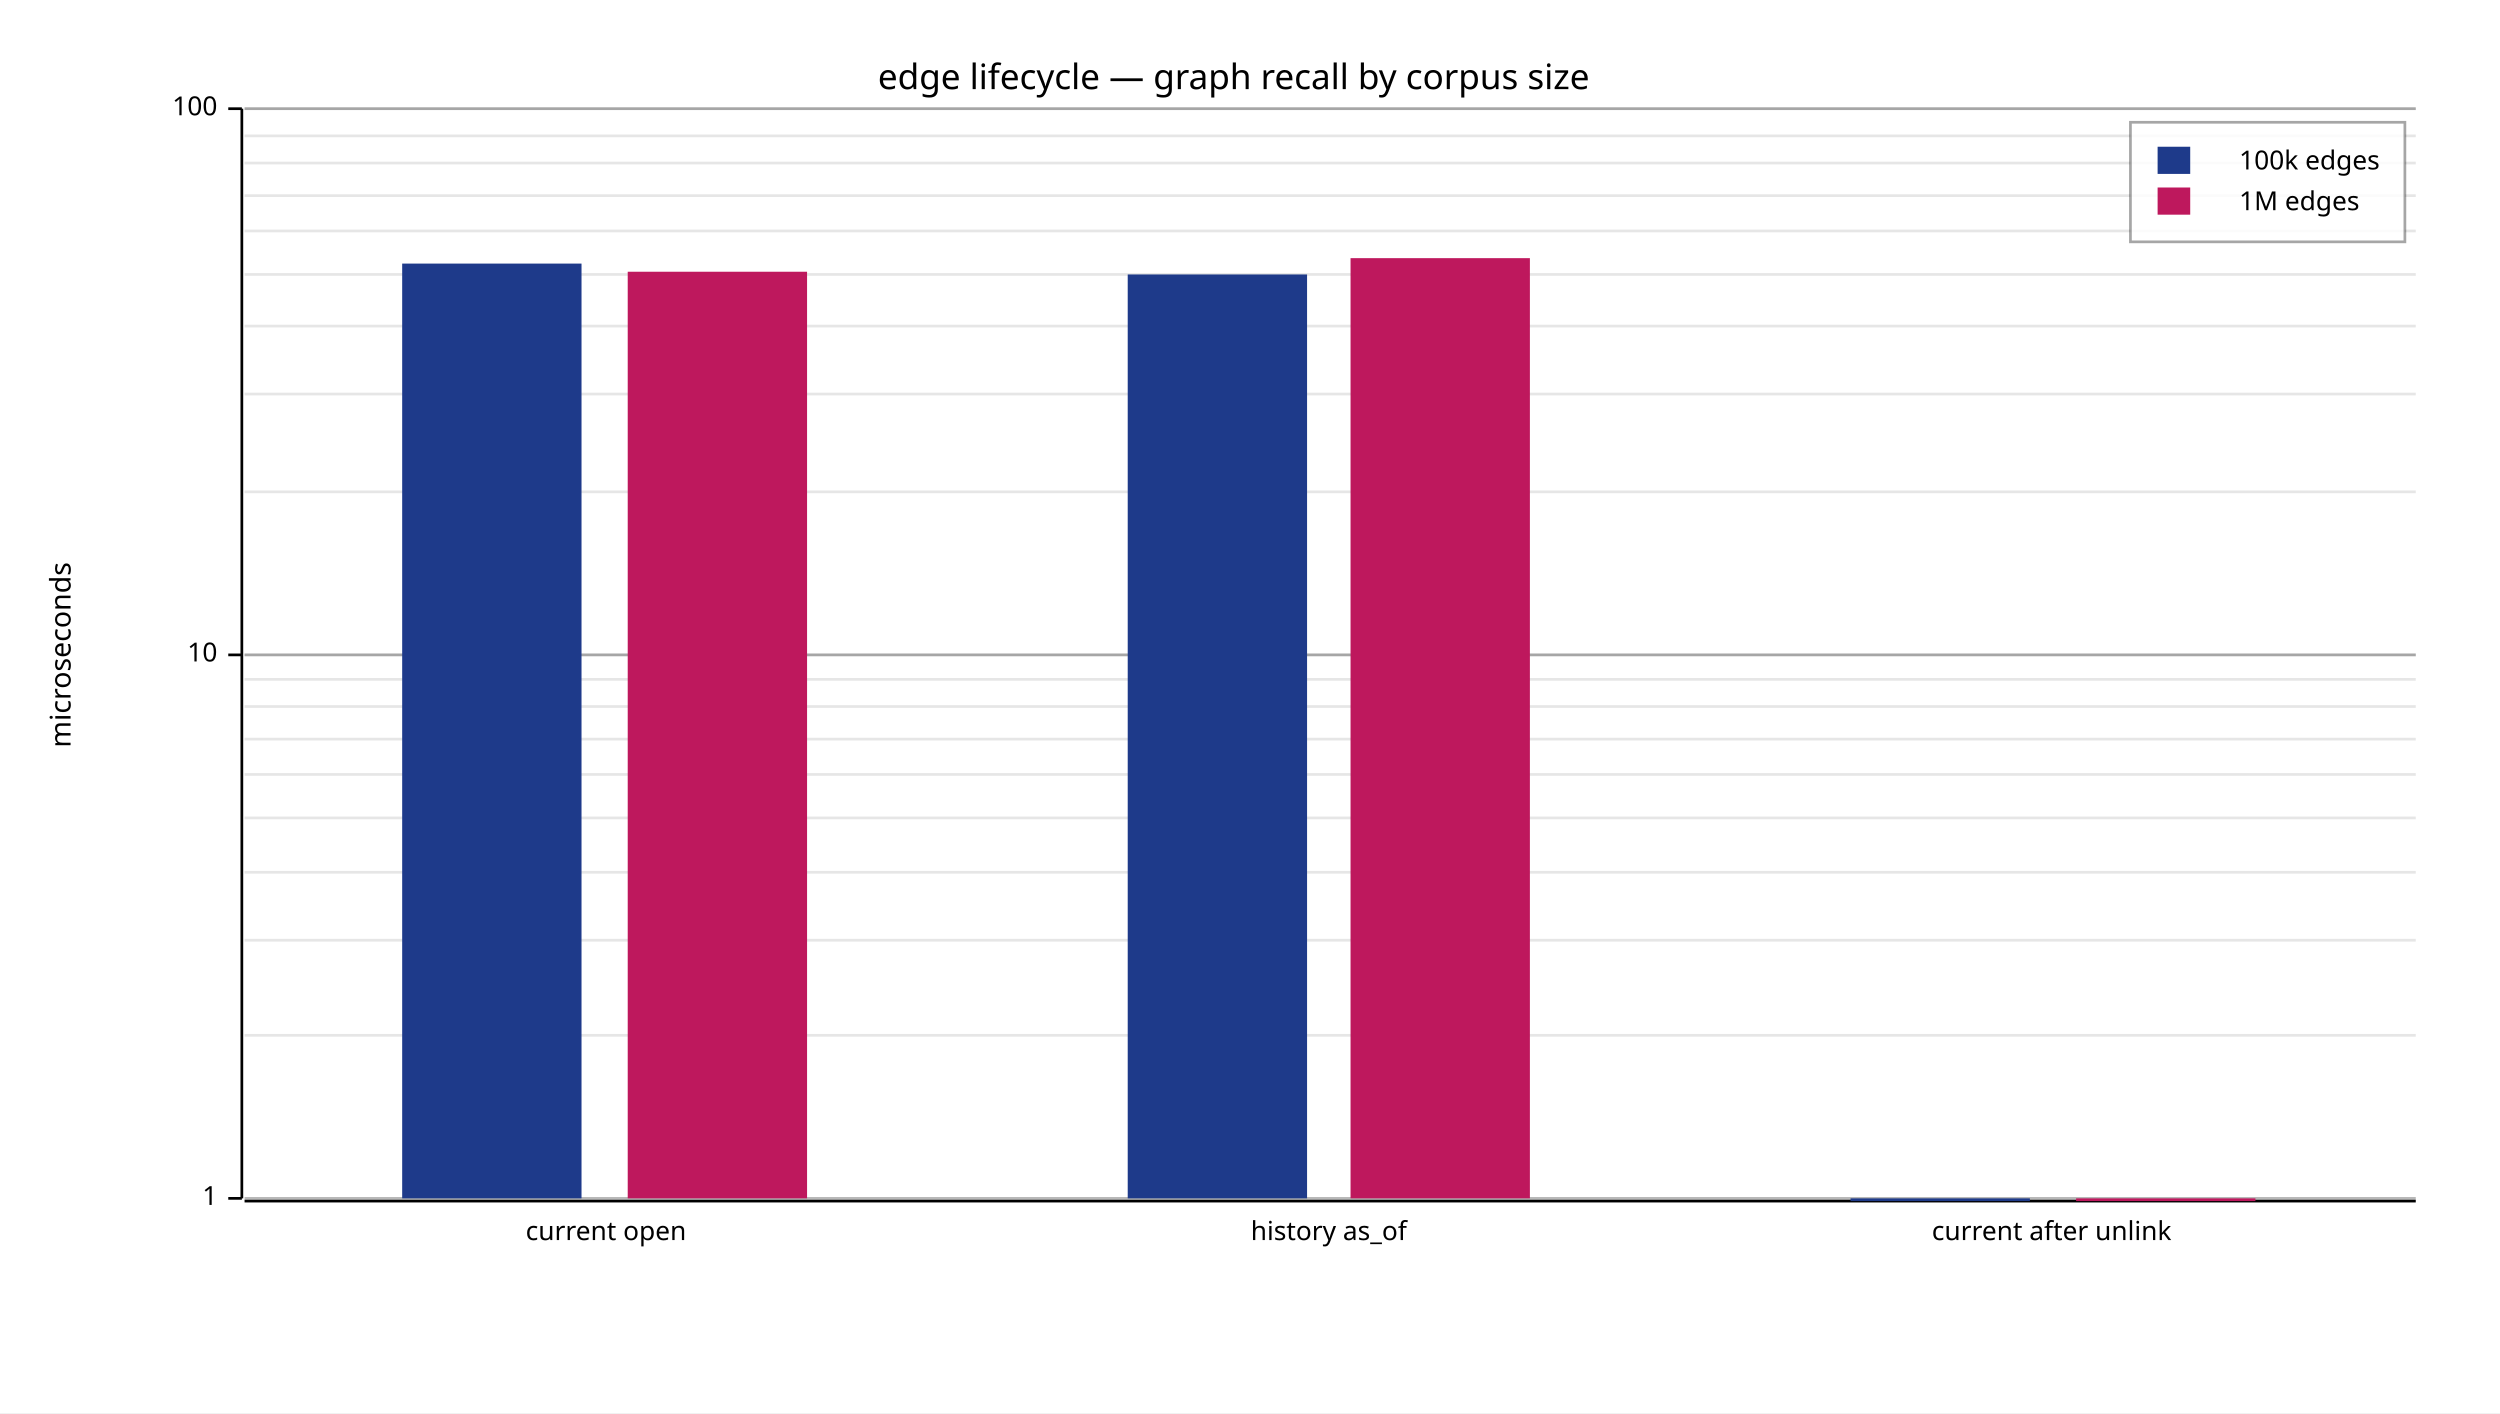
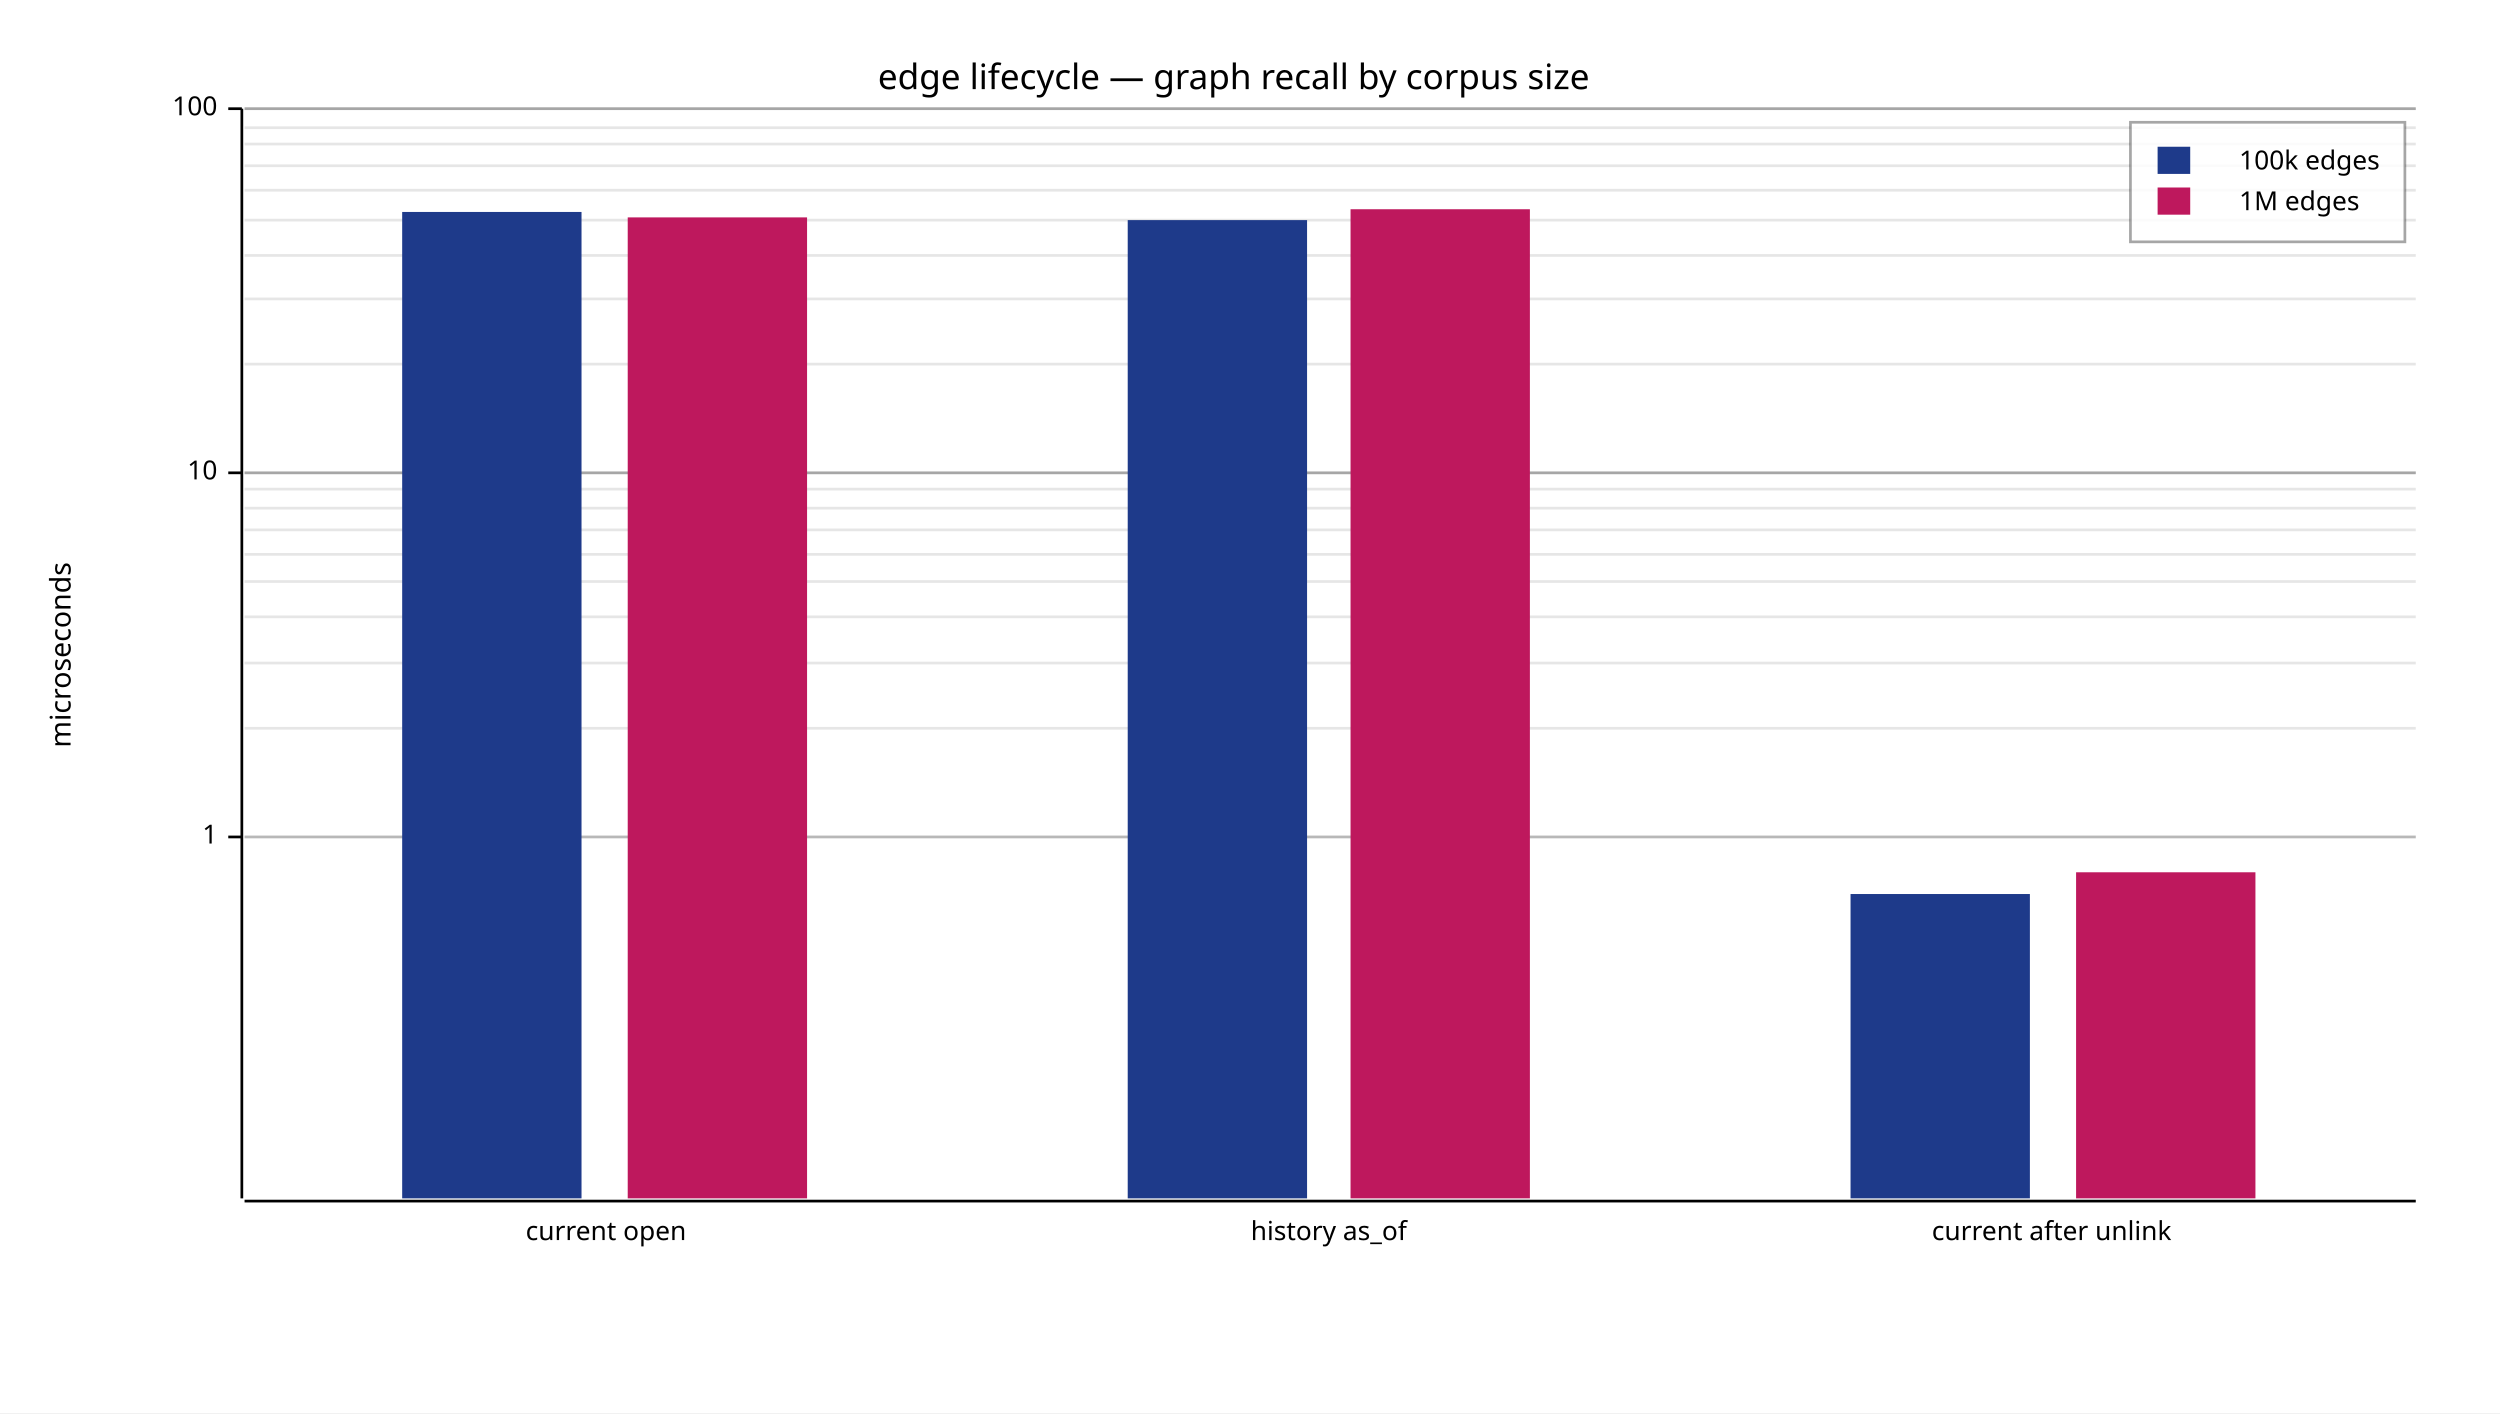
<svg xmlns="http://www.w3.org/2000/svg" width="920" height="520" viewBox="0 0 920 520">
  <rect x="0" y="0" width="920" height="520" opacity="1" fill="#FFFFFF" stroke="none" />
  <text x="454" y="23" dy="0.76em" text-anchor="middle" font-family="sans-serif" font-size="12.903" opacity="1" fill="#000000">
edge lifecycle — graph recall by corpus size
</text>
-   <line opacity="0.1" stroke="#000000" stroke-width="1" x1="90" y1="441" x2="889" y2="441" />
-   <line opacity="0.1" stroke="#000000" stroke-width="1" x1="90" y1="381" x2="889" y2="381" />
-   <line opacity="0.1" stroke="#000000" stroke-width="1" x1="90" y1="346" x2="889" y2="346" />
-   <line opacity="0.1" stroke="#000000" stroke-width="1" x1="90" y1="321" x2="889" y2="321" />
-   <line opacity="0.1" stroke="#000000" stroke-width="1" x1="90" y1="301" x2="889" y2="301" />
-   <line opacity="0.1" stroke="#000000" stroke-width="1" x1="90" y1="285" x2="889" y2="285" />
-   <line opacity="0.1" stroke="#000000" stroke-width="1" x1="90" y1="272" x2="889" y2="272" />
-   <line opacity="0.1" stroke="#000000" stroke-width="1" x1="90" y1="260" x2="889" y2="260" />
-   <line opacity="0.1" stroke="#000000" stroke-width="1" x1="90" y1="250" x2="889" y2="250" />
-   <line opacity="0.1" stroke="#000000" stroke-width="1" x1="90" y1="241" x2="889" y2="241" />
-   <line opacity="0.1" stroke="#000000" stroke-width="1" x1="90" y1="241" x2="889" y2="241" />
-   <line opacity="0.1" stroke="#000000" stroke-width="1" x1="90" y1="181" x2="889" y2="181" />
-   <line opacity="0.1" stroke="#000000" stroke-width="1" x1="90" y1="145" x2="889" y2="145" />
-   <line opacity="0.1" stroke="#000000" stroke-width="1" x1="90" y1="120" x2="889" y2="120" />
-   <line opacity="0.1" stroke="#000000" stroke-width="1" x1="90" y1="101" x2="889" y2="101" />
-   <line opacity="0.1" stroke="#000000" stroke-width="1" x1="90" y1="85" x2="889" y2="85" />
-   <line opacity="0.1" stroke="#000000" stroke-width="1" x1="90" y1="72" x2="889" y2="72" />
-   <line opacity="0.1" stroke="#000000" stroke-width="1" x1="90" y1="60" x2="889" y2="60" />
-   <line opacity="0.1" stroke="#000000" stroke-width="1" x1="90" y1="50" x2="889" y2="50" />
+   <line opacity="0.1" stroke="#000000" stroke-width="1" x1="90" y1="308" x2="889" y2="308" />
+   <line opacity="0.1" stroke="#000000" stroke-width="1" x1="90" y1="268" x2="889" y2="268" />
+   <line opacity="0.1" stroke="#000000" stroke-width="1" x1="90" y1="244" x2="889" y2="244" />
+   <line opacity="0.1" stroke="#000000" stroke-width="1" x1="90" y1="227" x2="889" y2="227" />
+   <line opacity="0.1" stroke="#000000" stroke-width="1" x1="90" y1="214" x2="889" y2="214" />
+   <line opacity="0.1" stroke="#000000" stroke-width="1" x1="90" y1="204" x2="889" y2="204" />
+   <line opacity="0.1" stroke="#000000" stroke-width="1" x1="90" y1="195" x2="889" y2="195" />
+   <line opacity="0.1" stroke="#000000" stroke-width="1" x1="90" y1="187" x2="889" y2="187" />
+   <line opacity="0.1" stroke="#000000" stroke-width="1" x1="90" y1="180" x2="889" y2="180" />
+   <line opacity="0.1" stroke="#000000" stroke-width="1" x1="90" y1="174" x2="889" y2="174" />
+   <line opacity="0.1" stroke="#000000" stroke-width="1" x1="90" y1="174" x2="889" y2="174" />
+   <line opacity="0.1" stroke="#000000" stroke-width="1" x1="90" y1="134" x2="889" y2="134" />
+   <line opacity="0.1" stroke="#000000" stroke-width="1" x1="90" y1="110" x2="889" y2="110" />
+   <line opacity="0.1" stroke="#000000" stroke-width="1" x1="90" y1="94" x2="889" y2="94" />
+   <line opacity="0.1" stroke="#000000" stroke-width="1" x1="90" y1="81" x2="889" y2="81" />
+   <line opacity="0.1" stroke="#000000" stroke-width="1" x1="90" y1="70" x2="889" y2="70" />
+   <line opacity="0.1" stroke="#000000" stroke-width="1" x1="90" y1="61" x2="889" y2="61" />
+   <line opacity="0.1" stroke="#000000" stroke-width="1" x1="90" y1="53" x2="889" y2="53" />
+   <line opacity="0.1" stroke="#000000" stroke-width="1" x1="90" y1="47" x2="889" y2="47" />
  <line opacity="0.1" stroke="#000000" stroke-width="1" x1="90" y1="40" x2="889" y2="40" />
  <line opacity="0.1" stroke="#000000" stroke-width="1" x1="90" y1="40" x2="889" y2="40" />
  <text x="18" y="241" dy="0.76em" text-anchor="middle" font-family="sans-serif" font-size="10.484" opacity="1" fill="#000000" transform="rotate(270, 18, 241)">
microseconds
</text>
-   <line opacity="0.2" stroke="#000000" stroke-width="1" x1="90" y1="441" x2="889" y2="441" />
-   <line opacity="0.2" stroke="#000000" stroke-width="1" x1="90" y1="241" x2="889" y2="241" />
+   <line opacity="0.2" stroke="#000000" stroke-width="1" x1="90" y1="308" x2="889" y2="308" />
+   <line opacity="0.2" stroke="#000000" stroke-width="1" x1="90" y1="174" x2="889" y2="174" />
  <line opacity="0.2" stroke="#000000" stroke-width="1" x1="90" y1="40" x2="889" y2="40" />
  <polyline fill="none" opacity="1" stroke="#000000" stroke-width="1" points="89,40 89,441 " />
-   <text x="80" y="441" dy="0.5ex" text-anchor="end" font-family="sans-serif" font-size="9.677" opacity="1" fill="#000000">
+   <text x="80" y="308" dy="0.5ex" text-anchor="end" font-family="sans-serif" font-size="9.677" opacity="1" fill="#000000">
1
</text>
-   <polyline fill="none" opacity="1" stroke="#000000" stroke-width="1" points="84,441 89,441 " />
-   <text x="80" y="241" dy="0.5ex" text-anchor="end" font-family="sans-serif" font-size="9.677" opacity="1" fill="#000000">
+   <polyline fill="none" opacity="1" stroke="#000000" stroke-width="1" points="84,308 89,308 " />
+   <text x="80" y="174" dy="0.5ex" text-anchor="end" font-family="sans-serif" font-size="9.677" opacity="1" fill="#000000">
10
</text>
-   <polyline fill="none" opacity="1" stroke="#000000" stroke-width="1" points="84,241 89,241 " />
+   <polyline fill="none" opacity="1" stroke="#000000" stroke-width="1" points="84,174 89,174 " />
  <text x="80" y="40" dy="0.5ex" text-anchor="end" font-family="sans-serif" font-size="9.677" opacity="1" fill="#000000">
100
</text>
  <polyline fill="none" opacity="1" stroke="#000000" stroke-width="1" points="84,40 89,40 " />
  <polyline fill="none" opacity="1" stroke="#000000" stroke-width="1" points="90,442 889,442 " />
-   <rect x="148" y="97" width="66" height="344" opacity="1" fill="#1E3A8A" stroke="none" />
-   <rect x="415" y="101" width="66" height="340" opacity="1" fill="#1E3A8A" stroke="none" />
-   <rect x="681" y="441" width="66" height="1" opacity="1" fill="#1E3A8A" stroke="none" />
-   <rect x="231" y="100" width="66" height="341" opacity="1" fill="#BE185D" stroke="none" />
-   <rect x="497" y="95" width="66" height="346" opacity="1" fill="#BE185D" stroke="none" />
-   <rect x="764" y="441" width="66" height="1" opacity="1" fill="#BE185D" stroke="none" />
+   <rect x="148" y="78" width="66" height="363" opacity="1" fill="#1E3A8A" stroke="none" />
+   <rect x="415" y="81" width="66" height="360" opacity="1" fill="#1E3A8A" stroke="none" />
+   <rect x="681" y="329" width="66" height="112" opacity="1" fill="#1E3A8A" stroke="none" />
+   <rect x="231" y="80" width="66" height="361" opacity="1" fill="#BE185D" stroke="none" />
+   <rect x="497" y="77" width="66" height="364" opacity="1" fill="#BE185D" stroke="none" />
+   <rect x="764" y="321" width="66" height="120" opacity="1" fill="#BE185D" stroke="none" />
  <rect x="784" y="45" width="101" height="44" opacity="0.85" fill="#FFFFFF" stroke="none" />
  <rect x="784" y="45" width="101" height="44" opacity="0.35" fill="none" stroke="#000000" />
  <text x="824" y="55" dy="0.76em" text-anchor="start" font-family="sans-serif" font-size="9.677" opacity="1" fill="#000000">
100k edges
</text>
  <text x="824" y="70" dy="0.76em" text-anchor="start" font-family="sans-serif" font-size="9.677" opacity="1" fill="#000000">
1M edges
</text>
  <rect x="794" y="54" width="12" height="10" opacity="1" fill="#1E3A8A" stroke="none" />
  <rect x="794" y="69" width="12" height="10" opacity="1" fill="#BE185D" stroke="none" />
  <text x="223" y="449" dy="0.76em" text-anchor="middle" font-family="sans-serif" font-size="9.677" opacity="1" fill="#000000">
current open
</text>
  <text x="489" y="449" dy="0.76em" text-anchor="middle" font-family="sans-serif" font-size="9.677" opacity="1" fill="#000000">
history as_of
</text>
  <text x="755" y="449" dy="0.76em" text-anchor="middle" font-family="sans-serif" font-size="9.677" opacity="1" fill="#000000">
current after unlink
</text>
</svg>
